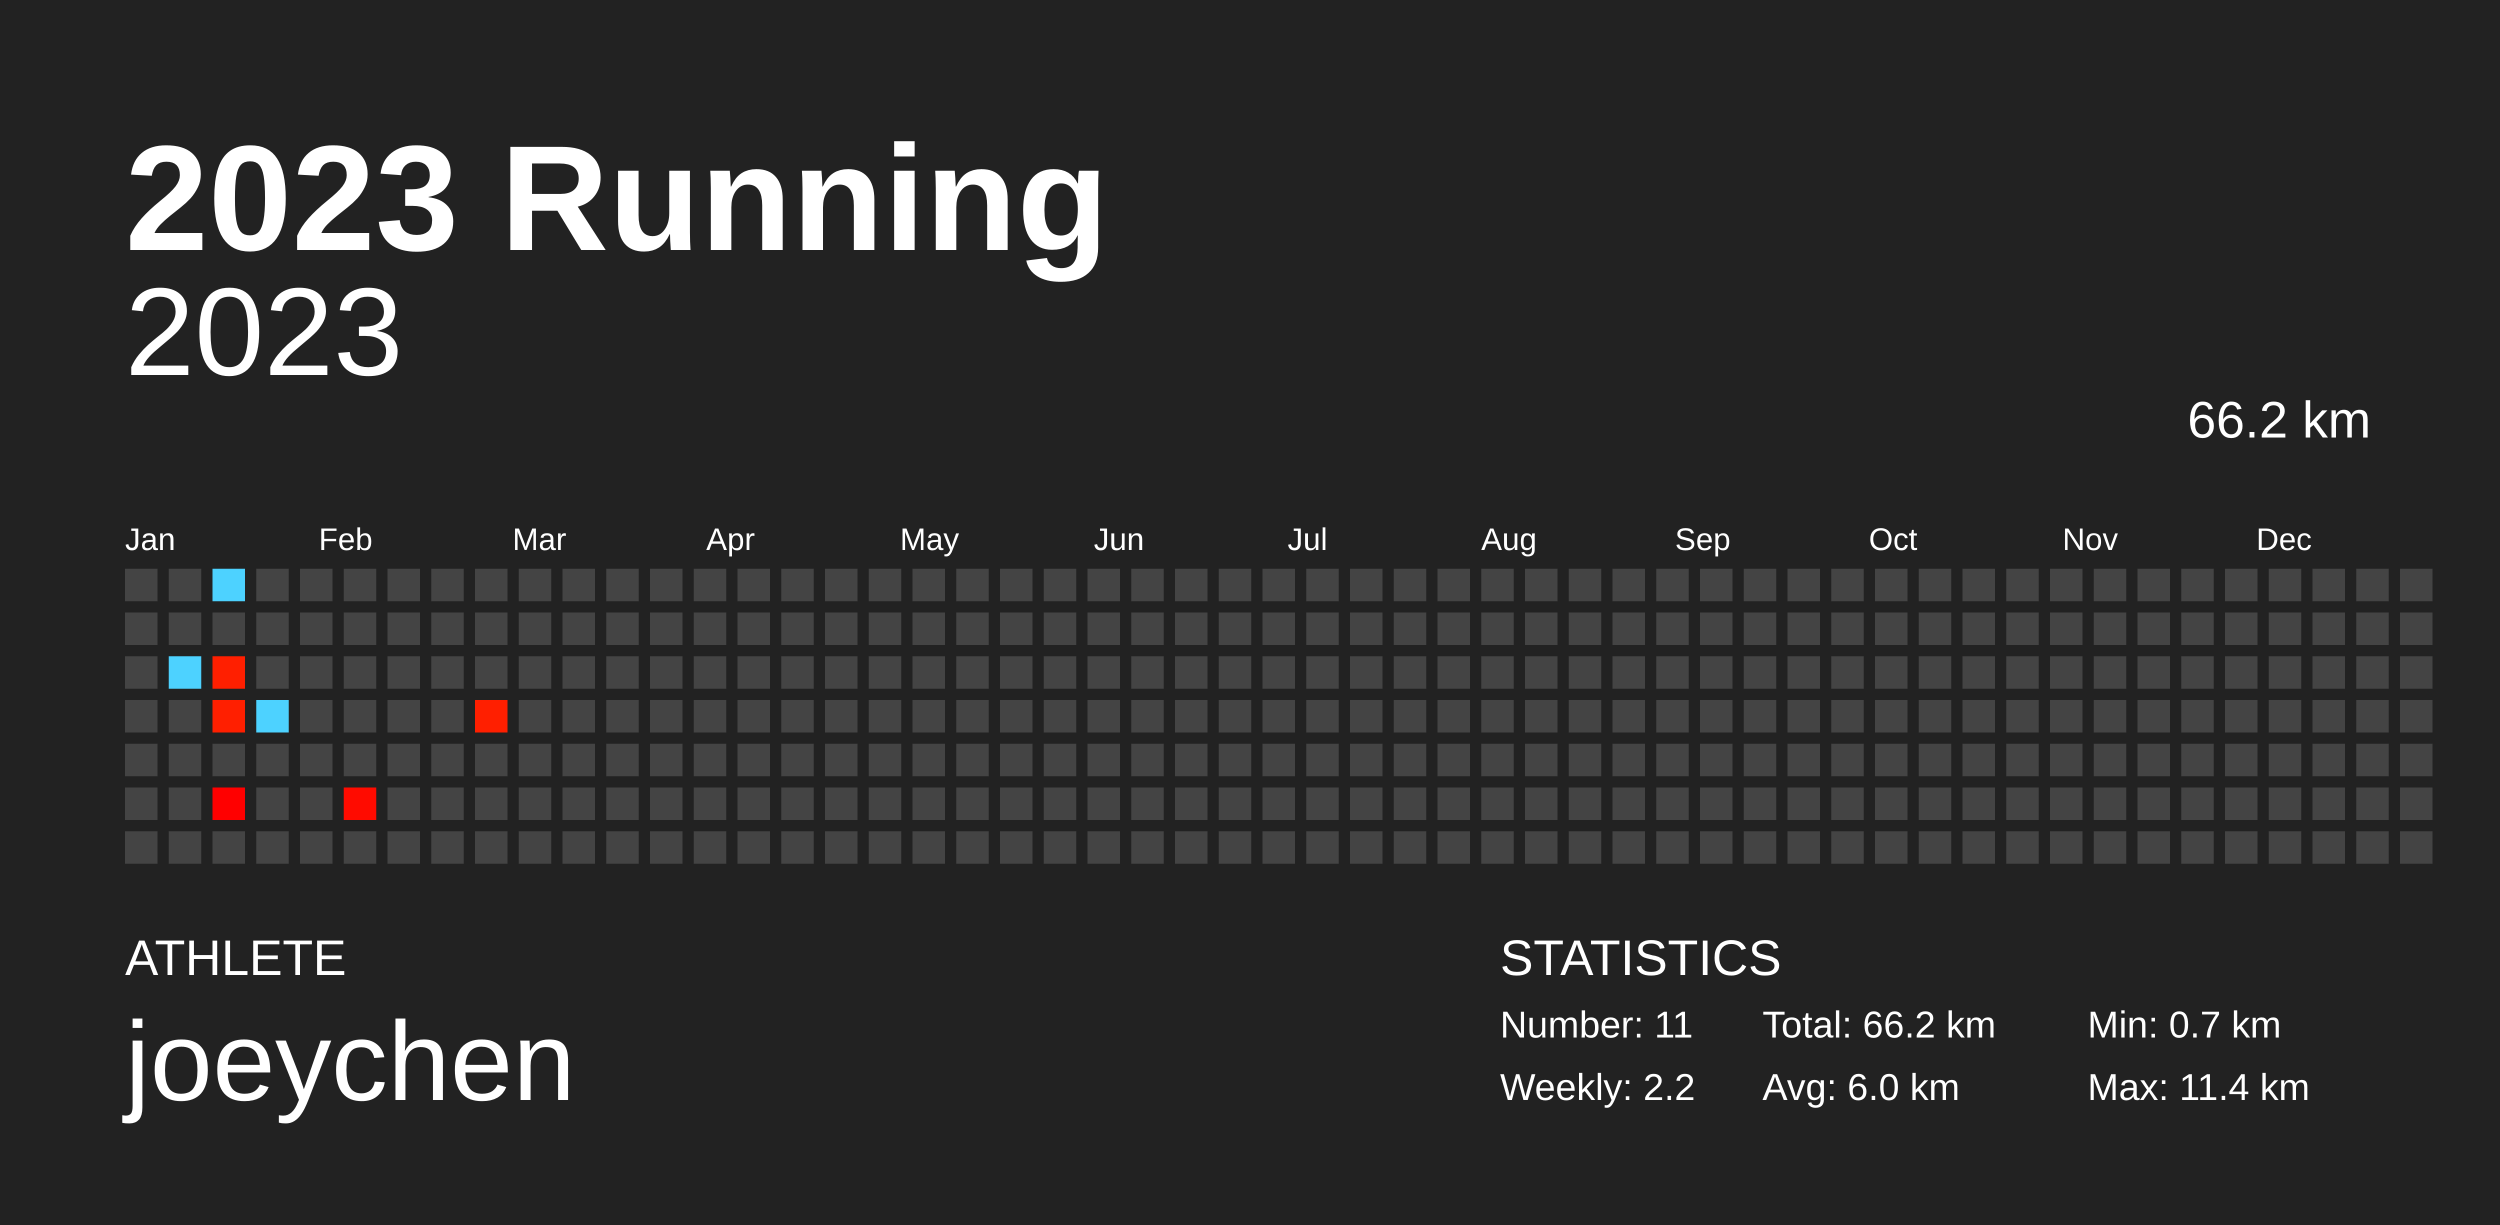
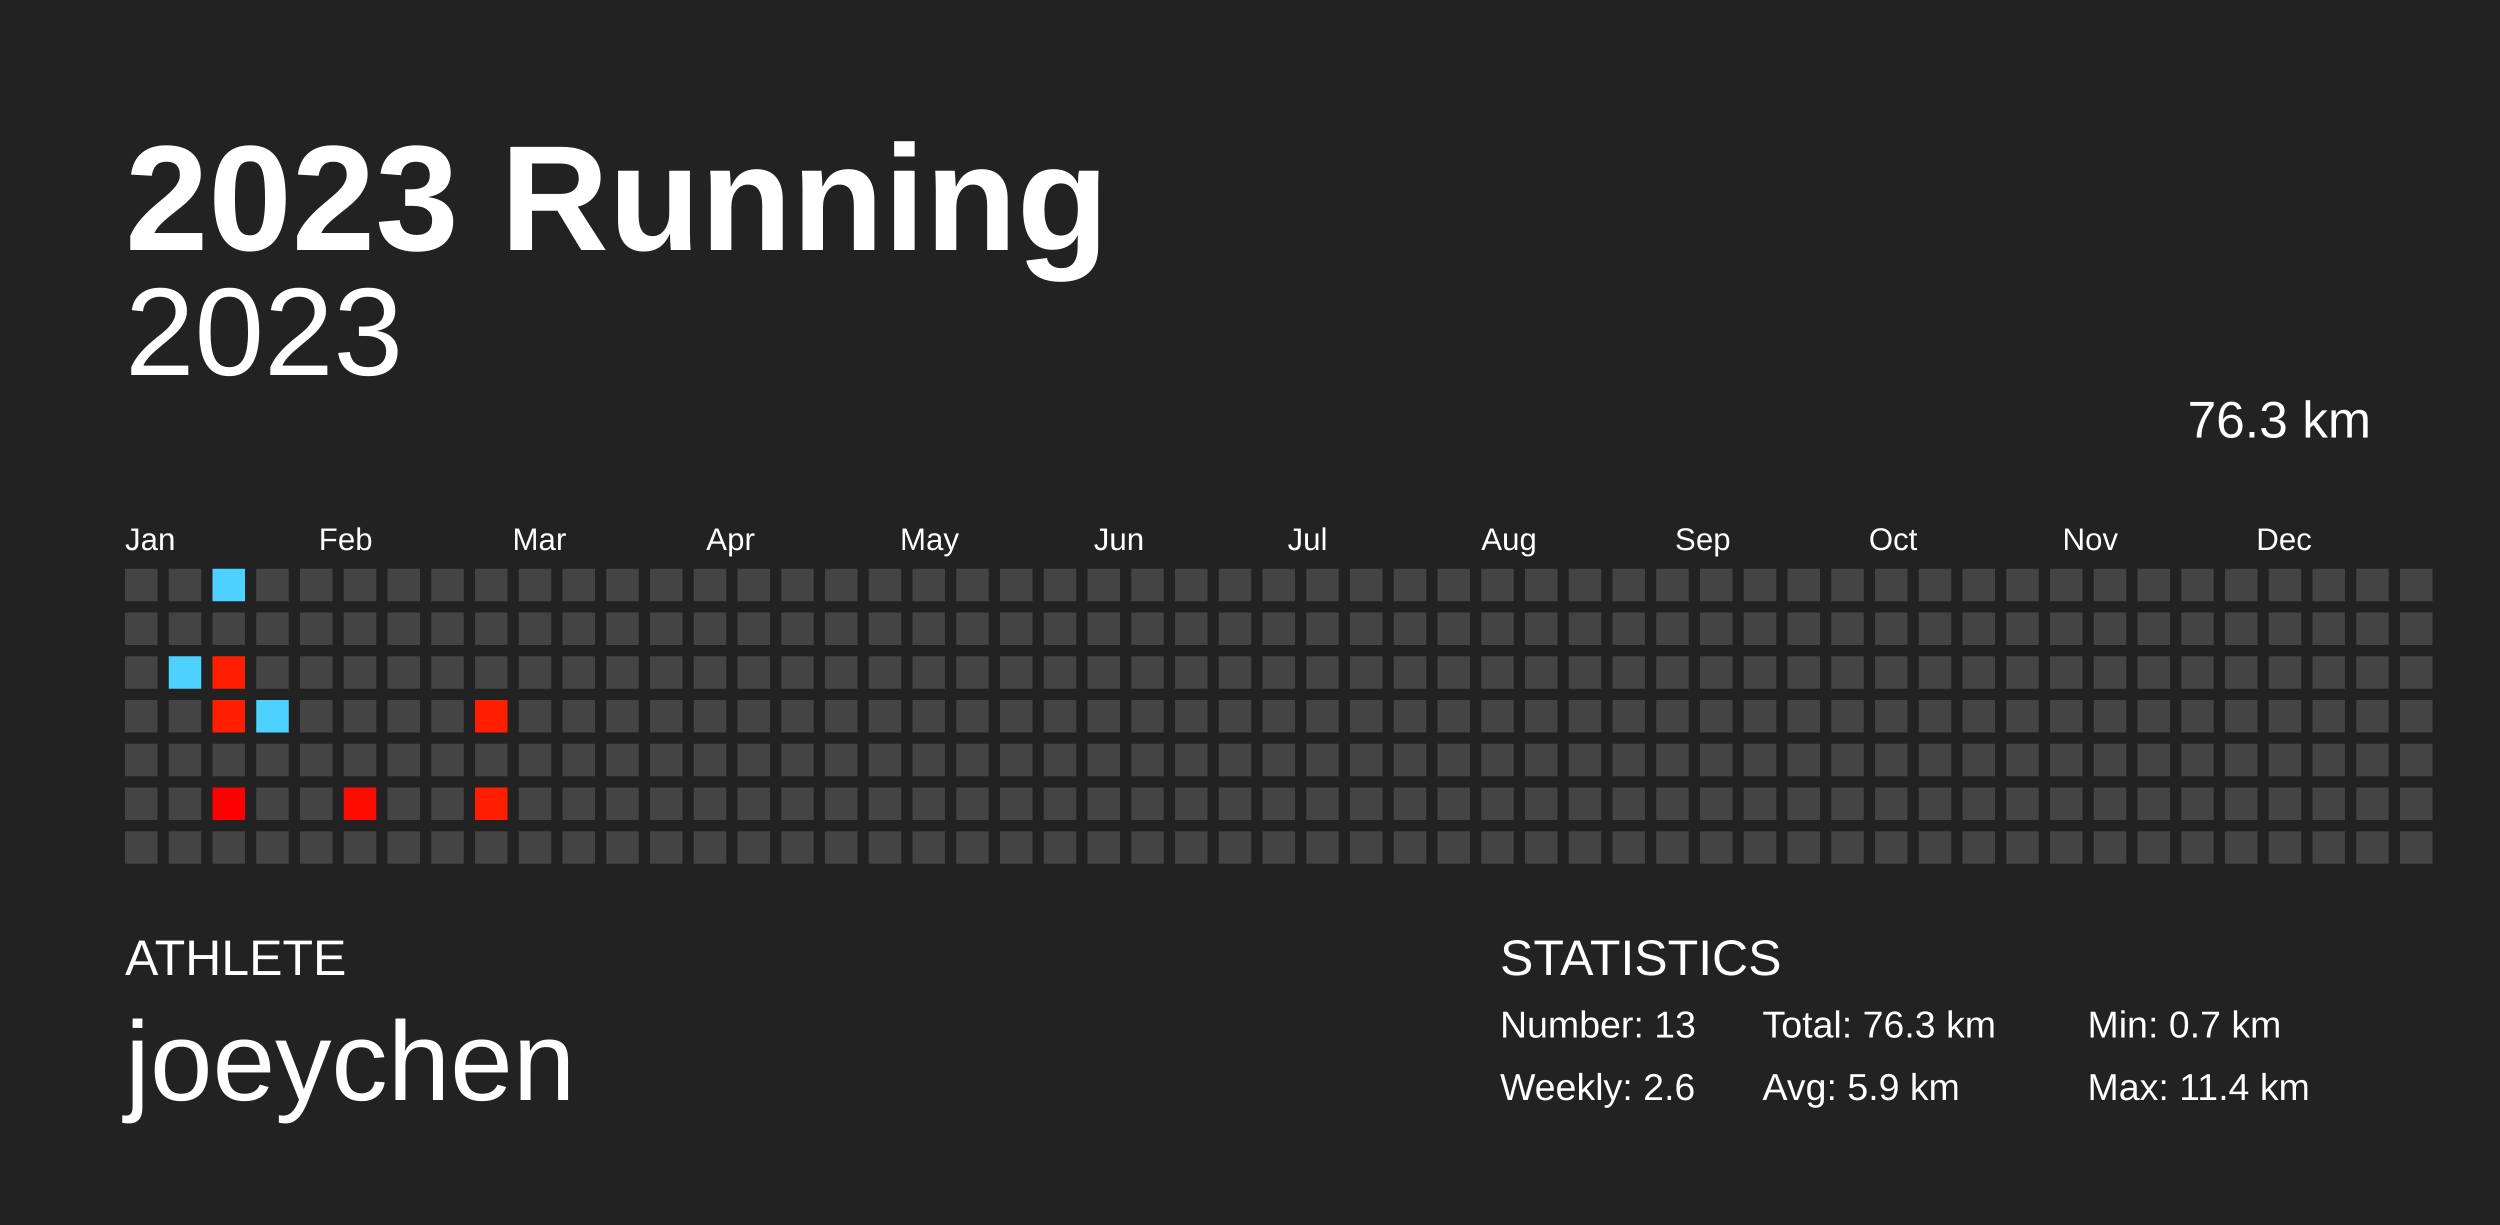
<svg xmlns="http://www.w3.org/2000/svg" baseProfile="full" height="98mm" version="1.1" viewBox="0,0,200,98" width="200mm">
  <defs />
  <rect fill="#222222" height="98" width="200" x="0" y="0" />
  <text fill="#FFFFFF" style="font-size:12px; font-family:Arial; font-weight:bold;" x="10" y="20">2023 Running</text>
  <text fill="#FFFFFF" style="font-size:4px; font-family:Arial" x="10" y="78">ATHLETE</text>
  <text fill="#FFFFFF" style="font-size:9px; font-family:Arial" x="10" y="88">joeychen</text>
  <text fill="#FFFFFF" style="font-size:4px; font-family:Arial" x="120" y="78">STATISTICS</text>
-   <text fill="#FFFFFF" style="font-size:3px; font-family:Arial" x="120" y="83">Number: 11</text>
-   <text fill="#FFFFFF" style="font-size:3px; font-family:Arial" x="120" y="88">Weekly: 2.2</text>
-   <text fill="#FFFFFF" style="font-size:3px; font-family:Arial" x="141" y="83">Total: 66.2 km</text>
-   <text fill="#FFFFFF" style="font-size:3px; font-family:Arial" x="141" y="88">Avg: 6.0 km</text>
+   <text fill="#FFFFFF" style="font-size:3px; font-family:Arial" x="120" y="83">Number: 13</text>
+   <text fill="#FFFFFF" style="font-size:3px; font-family:Arial" x="120" y="88">Weekly: 2.6</text>
+   <text fill="#FFFFFF" style="font-size:3px; font-family:Arial" x="141" y="83">Total: 76.3 km</text>
+   <text fill="#FFFFFF" style="font-size:3px; font-family:Arial" x="141" y="88">Avg: 5.9 km</text>
  <text fill="#FFFFFF" style="font-size:3px; font-family:Arial" x="167" y="83">Min: 0.7 km</text>
  <text fill="#FFFFFF" style="font-size:3px; font-family:Arial" x="167" y="88">Max: 11.4 km</text>
  <text alignment-baseline="hanging" fill="#FFFFFF" style="font-size:10.0px; font-family:Arial;" x="10" y="30">2023</text>
-   <text alignment-baseline="hanging" fill="#FFFFFF" style="font-size:4.125px; font-family:Arial;" x="175" y="35">66.2 km</text>
+   <text alignment-baseline="hanging" fill="#FFFFFF" style="font-size:4.125px; font-family:Arial;" x="175" y="35">76.3 km</text>
  <text fill="#FFFFFF" style="font-size:2.5px; font-family:Arial" x="10.0" y="44">Jan</text>
  <text fill="#FFFFFF" style="font-size:2.5px; font-family:Arial" x="25.5" y="44">Feb</text>
  <text fill="#FFFFFF" style="font-size:2.5px; font-family:Arial" x="41.0" y="44">Mar</text>
  <text fill="#FFFFFF" style="font-size:2.5px; font-family:Arial" x="56.5" y="44">Apr</text>
  <text fill="#FFFFFF" style="font-size:2.5px; font-family:Arial" x="72.0" y="44">May</text>
  <text fill="#FFFFFF" style="font-size:2.5px; font-family:Arial" x="87.5" y="44">Jun</text>
  <text fill="#FFFFFF" style="font-size:2.5px; font-family:Arial" x="103.0" y="44">Jul</text>
  <text fill="#FFFFFF" style="font-size:2.5px; font-family:Arial" x="118.5" y="44">Aug</text>
  <text fill="#FFFFFF" style="font-size:2.5px; font-family:Arial" x="134.0" y="44">Sep</text>
  <text fill="#FFFFFF" style="font-size:2.5px; font-family:Arial" x="149.5" y="44">Oct</text>
  <text fill="#FFFFFF" style="font-size:2.5px; font-family:Arial" x="165.0" y="44">Nov</text>
  <text fill="#FFFFFF" style="font-size:2.5px; font-family:Arial" x="180.5" y="44">Dec</text>
  <rect fill="#444444" height="2.6" width="2.6" x="10.0" y="45.5" />
  <rect fill="#444444" height="2.6" width="2.6" x="10.0" y="49.0" />
  <rect fill="#444444" height="2.6" width="2.6" x="10.0" y="52.5" />
  <rect fill="#444444" height="2.6" width="2.6" x="10.0" y="56.0" />
  <rect fill="#444444" height="2.6" width="2.6" x="10.0" y="59.5" />
  <rect fill="#444444" height="2.6" width="2.6" x="10.0" y="63.0" />
  <rect fill="#444444" height="2.6" width="2.6" x="10.0" y="66.5" />
  <rect fill="#444444" height="2.6" width="2.6" x="13.5" y="45.5" />
  <rect fill="#444444" height="2.6" width="2.6" x="13.5" y="49.0" />
  <rect fill="#4dd2ff" height="2.6" width="2.6" x="13.5" y="52.5" />
  <rect fill="#444444" height="2.6" width="2.6" x="13.5" y="56.0" />
  <rect fill="#444444" height="2.6" width="2.6" x="13.5" y="59.5" />
  <rect fill="#444444" height="2.6" width="2.6" x="13.5" y="63.0" />
  <rect fill="#444444" height="2.6" width="2.6" x="13.5" y="66.5" />
  <rect fill="#4dd2ff" height="2.6" width="2.6" x="17.0" y="45.5" />
  <rect fill="#444444" height="2.6" width="2.6" x="17.0" y="49.0" />
  <rect fill="#ff1f00" height="2.6" width="2.6" x="17.0" y="52.5" />
  <rect fill="#ff1f00" height="2.6" width="2.6" x="17.0" y="56.0" />
  <rect fill="#444444" height="2.6" width="2.6" x="17.0" y="59.5" />
  <rect fill="#ff0000" height="2.6" width="2.6" x="17.0" y="63.0" />
  <rect fill="#444444" height="2.6" width="2.6" x="17.0" y="66.5" />
  <rect fill="#444444" height="2.6" width="2.6" x="20.5" y="45.5" />
  <rect fill="#444444" height="2.6" width="2.6" x="20.5" y="49.0" />
  <rect fill="#444444" height="2.6" width="2.6" x="20.5" y="52.5" />
  <rect fill="#4dd2ff" height="2.6" width="2.6" x="20.5" y="56.0" />
  <rect fill="#444444" height="2.6" width="2.6" x="20.5" y="59.5" />
  <rect fill="#444444" height="2.6" width="2.6" x="20.5" y="63.0" />
  <rect fill="#444444" height="2.6" width="2.6" x="20.5" y="66.5" />
  <rect fill="#444444" height="2.6" width="2.6" x="24.0" y="45.5" />
  <rect fill="#444444" height="2.6" width="2.6" x="24.0" y="49.0" />
  <rect fill="#444444" height="2.6" width="2.6" x="24.0" y="52.5" />
  <rect fill="#444444" height="2.6" width="2.6" x="24.0" y="56.0" />
  <rect fill="#444444" height="2.6" width="2.6" x="24.0" y="59.5" />
  <rect fill="#444444" height="2.6" width="2.6" x="24.0" y="63.0" />
  <rect fill="#444444" height="2.6" width="2.6" x="24.0" y="66.5" />
  <rect fill="#444444" height="2.6" width="2.6" x="27.5" y="45.5" />
  <rect fill="#444444" height="2.6" width="2.6" x="27.5" y="49.0" />
  <rect fill="#444444" height="2.6" width="2.6" x="27.5" y="52.5" />
  <rect fill="#444444" height="2.6" width="2.6" x="27.5" y="56.0" />
  <rect fill="#444444" height="2.6" width="2.6" x="27.5" y="59.5" />
  <rect fill="#ff0b00" height="2.6" width="2.6" x="27.5" y="63.0" />
  <rect fill="#444444" height="2.6" width="2.6" x="27.5" y="66.5" />
  <rect fill="#444444" height="2.6" width="2.6" x="31.0" y="45.5" />
  <rect fill="#444444" height="2.6" width="2.6" x="31.0" y="49.0" />
  <rect fill="#444444" height="2.6" width="2.6" x="31.0" y="52.5" />
  <rect fill="#444444" height="2.6" width="2.6" x="31.0" y="56.0" />
  <rect fill="#444444" height="2.6" width="2.6" x="31.0" y="59.5" />
  <rect fill="#444444" height="2.6" width="2.6" x="31.0" y="63.0" />
  <rect fill="#444444" height="2.6" width="2.6" x="31.0" y="66.5" />
  <rect fill="#444444" height="2.6" width="2.6" x="34.5" y="45.5" />
  <rect fill="#444444" height="2.6" width="2.6" x="34.5" y="49.0" />
  <rect fill="#444444" height="2.6" width="2.6" x="34.5" y="52.5" />
  <rect fill="#444444" height="2.6" width="2.6" x="34.5" y="56.0" />
  <rect fill="#444444" height="2.6" width="2.6" x="34.5" y="59.5" />
  <rect fill="#444444" height="2.6" width="2.6" x="34.5" y="63.0" />
  <rect fill="#444444" height="2.6" width="2.6" x="34.5" y="66.5" />
  <rect fill="#444444" height="2.6" width="2.6" x="38.0" y="45.5" />
  <rect fill="#444444" height="2.6" width="2.6" x="38.0" y="49.0" />
  <rect fill="#444444" height="2.6" width="2.6" x="38.0" y="52.5" />
  <rect fill="#ff1f00" height="2.6" width="2.6" x="38.0" y="56.0" />
  <rect fill="#444444" height="2.6" width="2.6" x="38.0" y="59.5" />
-   <rect fill="#444444" height="2.6" width="2.6" x="38.0" y="63.0" />
+   <rect fill="#ff1f00" height="2.6" width="2.6" x="38.0" y="63.0" />
  <rect fill="#444444" height="2.6" width="2.6" x="38.0" y="66.5" />
  <rect fill="#444444" height="2.6" width="2.6" x="41.5" y="45.5" />
  <rect fill="#444444" height="2.6" width="2.6" x="41.5" y="49.0" />
  <rect fill="#444444" height="2.6" width="2.6" x="41.5" y="52.5" />
  <rect fill="#444444" height="2.6" width="2.6" x="41.5" y="56.0" />
  <rect fill="#444444" height="2.6" width="2.6" x="41.5" y="59.5" />
  <rect fill="#444444" height="2.6" width="2.6" x="41.5" y="63.0" />
  <rect fill="#444444" height="2.6" width="2.6" x="41.5" y="66.5" />
  <rect fill="#444444" height="2.6" width="2.6" x="45.0" y="45.5" />
  <rect fill="#444444" height="2.6" width="2.6" x="45.0" y="49.0" />
  <rect fill="#444444" height="2.6" width="2.6" x="45.0" y="52.5" />
  <rect fill="#444444" height="2.6" width="2.6" x="45.0" y="56.0" />
  <rect fill="#444444" height="2.6" width="2.6" x="45.0" y="59.5" />
  <rect fill="#444444" height="2.6" width="2.6" x="45.0" y="63.0" />
  <rect fill="#444444" height="2.6" width="2.6" x="45.0" y="66.5" />
  <rect fill="#444444" height="2.6" width="2.6" x="48.5" y="45.5" />
  <rect fill="#444444" height="2.6" width="2.6" x="48.5" y="49.0" />
  <rect fill="#444444" height="2.6" width="2.6" x="48.5" y="52.5" />
  <rect fill="#444444" height="2.6" width="2.6" x="48.5" y="56.0" />
  <rect fill="#444444" height="2.6" width="2.6" x="48.5" y="59.5" />
  <rect fill="#444444" height="2.6" width="2.6" x="48.5" y="63.0" />
  <rect fill="#444444" height="2.6" width="2.6" x="48.5" y="66.5" />
  <rect fill="#444444" height="2.6" width="2.6" x="52.0" y="45.5" />
  <rect fill="#444444" height="2.6" width="2.6" x="52.0" y="49.0" />
  <rect fill="#444444" height="2.6" width="2.6" x="52.0" y="52.5" />
  <rect fill="#444444" height="2.6" width="2.6" x="52.0" y="56.0" />
  <rect fill="#444444" height="2.6" width="2.6" x="52.0" y="59.5" />
  <rect fill="#444444" height="2.6" width="2.6" x="52.0" y="63.0" />
  <rect fill="#444444" height="2.6" width="2.6" x="52.0" y="66.5" />
  <rect fill="#444444" height="2.6" width="2.6" x="55.5" y="45.5" />
  <rect fill="#444444" height="2.6" width="2.6" x="55.5" y="49.0" />
  <rect fill="#444444" height="2.6" width="2.6" x="55.5" y="52.5" />
  <rect fill="#444444" height="2.6" width="2.6" x="55.5" y="56.0" />
  <rect fill="#444444" height="2.6" width="2.6" x="55.5" y="59.5" />
  <rect fill="#444444" height="2.6" width="2.6" x="55.5" y="63.0" />
  <rect fill="#444444" height="2.6" width="2.6" x="55.5" y="66.5" />
  <rect fill="#444444" height="2.6" width="2.6" x="59.0" y="45.5" />
  <rect fill="#444444" height="2.6" width="2.6" x="59.0" y="49.0" />
  <rect fill="#444444" height="2.6" width="2.6" x="59.0" y="52.5" />
  <rect fill="#444444" height="2.6" width="2.6" x="59.0" y="56.0" />
  <rect fill="#444444" height="2.6" width="2.6" x="59.0" y="59.5" />
  <rect fill="#444444" height="2.6" width="2.6" x="59.0" y="63.0" />
  <rect fill="#444444" height="2.6" width="2.6" x="59.0" y="66.5" />
  <rect fill="#444444" height="2.6" width="2.6" x="62.5" y="45.5" />
  <rect fill="#444444" height="2.6" width="2.6" x="62.5" y="49.0" />
  <rect fill="#444444" height="2.6" width="2.6" x="62.5" y="52.5" />
  <rect fill="#444444" height="2.6" width="2.6" x="62.5" y="56.0" />
  <rect fill="#444444" height="2.6" width="2.6" x="62.5" y="59.5" />
  <rect fill="#444444" height="2.6" width="2.6" x="62.5" y="63.0" />
  <rect fill="#444444" height="2.6" width="2.6" x="62.5" y="66.5" />
  <rect fill="#444444" height="2.6" width="2.6" x="66.0" y="45.5" />
  <rect fill="#444444" height="2.6" width="2.6" x="66.0" y="49.0" />
  <rect fill="#444444" height="2.6" width="2.6" x="66.0" y="52.5" />
  <rect fill="#444444" height="2.6" width="2.6" x="66.0" y="56.0" />
  <rect fill="#444444" height="2.6" width="2.6" x="66.0" y="59.5" />
  <rect fill="#444444" height="2.6" width="2.6" x="66.0" y="63.0" />
  <rect fill="#444444" height="2.6" width="2.6" x="66.0" y="66.5" />
  <rect fill="#444444" height="2.6" width="2.6" x="69.5" y="45.5" />
  <rect fill="#444444" height="2.6" width="2.6" x="69.5" y="49.0" />
  <rect fill="#444444" height="2.6" width="2.6" x="69.5" y="52.5" />
  <rect fill="#444444" height="2.6" width="2.6" x="69.5" y="56.0" />
  <rect fill="#444444" height="2.6" width="2.6" x="69.5" y="59.5" />
  <rect fill="#444444" height="2.6" width="2.6" x="69.5" y="63.0" />
  <rect fill="#444444" height="2.6" width="2.6" x="69.5" y="66.5" />
  <rect fill="#444444" height="2.6" width="2.6" x="73.0" y="45.5" />
  <rect fill="#444444" height="2.6" width="2.6" x="73.0" y="49.0" />
  <rect fill="#444444" height="2.6" width="2.6" x="73.0" y="52.5" />
  <rect fill="#444444" height="2.6" width="2.6" x="73.0" y="56.0" />
  <rect fill="#444444" height="2.6" width="2.6" x="73.0" y="59.5" />
  <rect fill="#444444" height="2.6" width="2.6" x="73.0" y="63.0" />
  <rect fill="#444444" height="2.6" width="2.6" x="73.0" y="66.5" />
  <rect fill="#444444" height="2.6" width="2.6" x="76.5" y="45.5" />
  <rect fill="#444444" height="2.6" width="2.6" x="76.5" y="49.0" />
  <rect fill="#444444" height="2.6" width="2.6" x="76.5" y="52.5" />
  <rect fill="#444444" height="2.6" width="2.6" x="76.5" y="56.0" />
  <rect fill="#444444" height="2.6" width="2.6" x="76.5" y="59.5" />
  <rect fill="#444444" height="2.6" width="2.6" x="76.5" y="63.0" />
  <rect fill="#444444" height="2.6" width="2.6" x="76.5" y="66.5" />
  <rect fill="#444444" height="2.6" width="2.6" x="80.0" y="45.5" />
  <rect fill="#444444" height="2.6" width="2.6" x="80.0" y="49.0" />
  <rect fill="#444444" height="2.6" width="2.6" x="80.0" y="52.5" />
  <rect fill="#444444" height="2.6" width="2.6" x="80.0" y="56.0" />
  <rect fill="#444444" height="2.6" width="2.6" x="80.0" y="59.5" />
  <rect fill="#444444" height="2.6" width="2.6" x="80.0" y="63.0" />
  <rect fill="#444444" height="2.6" width="2.6" x="80.0" y="66.5" />
  <rect fill="#444444" height="2.6" width="2.6" x="83.5" y="45.5" />
  <rect fill="#444444" height="2.6" width="2.6" x="83.5" y="49.0" />
  <rect fill="#444444" height="2.6" width="2.6" x="83.5" y="52.5" />
  <rect fill="#444444" height="2.6" width="2.6" x="83.5" y="56.0" />
  <rect fill="#444444" height="2.6" width="2.6" x="83.5" y="59.5" />
  <rect fill="#444444" height="2.6" width="2.6" x="83.5" y="63.0" />
  <rect fill="#444444" height="2.6" width="2.6" x="83.5" y="66.5" />
  <rect fill="#444444" height="2.6" width="2.6" x="87.0" y="45.5" />
  <rect fill="#444444" height="2.6" width="2.6" x="87.0" y="49.0" />
  <rect fill="#444444" height="2.6" width="2.6" x="87.0" y="52.5" />
  <rect fill="#444444" height="2.6" width="2.6" x="87.0" y="56.0" />
  <rect fill="#444444" height="2.6" width="2.6" x="87.0" y="59.5" />
  <rect fill="#444444" height="2.6" width="2.6" x="87.0" y="63.0" />
  <rect fill="#444444" height="2.6" width="2.6" x="87.0" y="66.5" />
  <rect fill="#444444" height="2.6" width="2.6" x="90.5" y="45.5" />
  <rect fill="#444444" height="2.6" width="2.6" x="90.5" y="49.0" />
  <rect fill="#444444" height="2.6" width="2.6" x="90.5" y="52.5" />
  <rect fill="#444444" height="2.6" width="2.6" x="90.5" y="56.0" />
  <rect fill="#444444" height="2.6" width="2.6" x="90.5" y="59.5" />
  <rect fill="#444444" height="2.6" width="2.6" x="90.5" y="63.0" />
  <rect fill="#444444" height="2.6" width="2.6" x="90.5" y="66.5" />
  <rect fill="#444444" height="2.6" width="2.6" x="94.0" y="45.5" />
  <rect fill="#444444" height="2.6" width="2.6" x="94.0" y="49.0" />
  <rect fill="#444444" height="2.6" width="2.6" x="94.0" y="52.5" />
  <rect fill="#444444" height="2.6" width="2.6" x="94.0" y="56.0" />
  <rect fill="#444444" height="2.6" width="2.6" x="94.0" y="59.5" />
  <rect fill="#444444" height="2.6" width="2.6" x="94.0" y="63.0" />
  <rect fill="#444444" height="2.6" width="2.6" x="94.0" y="66.5" />
  <rect fill="#444444" height="2.6" width="2.6" x="97.5" y="45.5" />
  <rect fill="#444444" height="2.6" width="2.6" x="97.5" y="49.0" />
  <rect fill="#444444" height="2.6" width="2.6" x="97.5" y="52.5" />
  <rect fill="#444444" height="2.6" width="2.6" x="97.5" y="56.0" />
  <rect fill="#444444" height="2.6" width="2.6" x="97.5" y="59.5" />
  <rect fill="#444444" height="2.6" width="2.6" x="97.5" y="63.0" />
  <rect fill="#444444" height="2.6" width="2.6" x="97.5" y="66.5" />
  <rect fill="#444444" height="2.6" width="2.6" x="101.0" y="45.5" />
  <rect fill="#444444" height="2.6" width="2.6" x="101.0" y="49.0" />
  <rect fill="#444444" height="2.6" width="2.6" x="101.0" y="52.5" />
  <rect fill="#444444" height="2.6" width="2.6" x="101.0" y="56.0" />
  <rect fill="#444444" height="2.6" width="2.6" x="101.0" y="59.5" />
  <rect fill="#444444" height="2.6" width="2.6" x="101.0" y="63.0" />
  <rect fill="#444444" height="2.6" width="2.6" x="101.0" y="66.5" />
  <rect fill="#444444" height="2.6" width="2.6" x="104.5" y="45.5" />
  <rect fill="#444444" height="2.6" width="2.6" x="104.5" y="49.0" />
  <rect fill="#444444" height="2.6" width="2.6" x="104.5" y="52.5" />
  <rect fill="#444444" height="2.6" width="2.6" x="104.5" y="56.0" />
  <rect fill="#444444" height="2.6" width="2.6" x="104.5" y="59.5" />
  <rect fill="#444444" height="2.6" width="2.6" x="104.5" y="63.0" />
  <rect fill="#444444" height="2.6" width="2.6" x="104.5" y="66.5" />
  <rect fill="#444444" height="2.6" width="2.6" x="108.0" y="45.5" />
  <rect fill="#444444" height="2.6" width="2.6" x="108.0" y="49.0" />
  <rect fill="#444444" height="2.6" width="2.6" x="108.0" y="52.5" />
  <rect fill="#444444" height="2.6" width="2.6" x="108.0" y="56.0" />
  <rect fill="#444444" height="2.6" width="2.6" x="108.0" y="59.5" />
  <rect fill="#444444" height="2.6" width="2.6" x="108.0" y="63.0" />
  <rect fill="#444444" height="2.6" width="2.6" x="108.0" y="66.5" />
  <rect fill="#444444" height="2.6" width="2.6" x="111.5" y="45.5" />
  <rect fill="#444444" height="2.6" width="2.6" x="111.5" y="49.0" />
  <rect fill="#444444" height="2.6" width="2.6" x="111.5" y="52.5" />
  <rect fill="#444444" height="2.6" width="2.6" x="111.5" y="56.0" />
  <rect fill="#444444" height="2.6" width="2.6" x="111.5" y="59.5" />
  <rect fill="#444444" height="2.6" width="2.6" x="111.5" y="63.0" />
  <rect fill="#444444" height="2.6" width="2.6" x="111.5" y="66.5" />
  <rect fill="#444444" height="2.6" width="2.6" x="115.0" y="45.5" />
  <rect fill="#444444" height="2.6" width="2.6" x="115.0" y="49.0" />
  <rect fill="#444444" height="2.6" width="2.6" x="115.0" y="52.5" />
  <rect fill="#444444" height="2.6" width="2.6" x="115.0" y="56.0" />
  <rect fill="#444444" height="2.6" width="2.6" x="115.0" y="59.5" />
  <rect fill="#444444" height="2.6" width="2.6" x="115.0" y="63.0" />
  <rect fill="#444444" height="2.6" width="2.6" x="115.0" y="66.5" />
  <rect fill="#444444" height="2.6" width="2.6" x="118.5" y="45.5" />
  <rect fill="#444444" height="2.6" width="2.6" x="118.5" y="49.0" />
  <rect fill="#444444" height="2.6" width="2.6" x="118.5" y="52.5" />
  <rect fill="#444444" height="2.6" width="2.6" x="118.5" y="56.0" />
  <rect fill="#444444" height="2.6" width="2.6" x="118.5" y="59.5" />
  <rect fill="#444444" height="2.6" width="2.6" x="118.5" y="63.0" />
  <rect fill="#444444" height="2.6" width="2.6" x="118.5" y="66.5" />
  <rect fill="#444444" height="2.6" width="2.6" x="122.0" y="45.5" />
  <rect fill="#444444" height="2.6" width="2.6" x="122.0" y="49.0" />
  <rect fill="#444444" height="2.6" width="2.6" x="122.0" y="52.5" />
  <rect fill="#444444" height="2.6" width="2.6" x="122.0" y="56.0" />
  <rect fill="#444444" height="2.6" width="2.6" x="122.0" y="59.5" />
  <rect fill="#444444" height="2.6" width="2.6" x="122.0" y="63.0" />
  <rect fill="#444444" height="2.6" width="2.6" x="122.0" y="66.5" />
  <rect fill="#444444" height="2.6" width="2.6" x="125.5" y="45.5" />
  <rect fill="#444444" height="2.6" width="2.6" x="125.5" y="49.0" />
  <rect fill="#444444" height="2.6" width="2.6" x="125.5" y="52.5" />
  <rect fill="#444444" height="2.6" width="2.6" x="125.5" y="56.0" />
  <rect fill="#444444" height="2.6" width="2.6" x="125.5" y="59.5" />
  <rect fill="#444444" height="2.6" width="2.6" x="125.5" y="63.0" />
  <rect fill="#444444" height="2.6" width="2.6" x="125.5" y="66.5" />
  <rect fill="#444444" height="2.6" width="2.6" x="129.0" y="45.5" />
  <rect fill="#444444" height="2.6" width="2.6" x="129.0" y="49.0" />
  <rect fill="#444444" height="2.6" width="2.6" x="129.0" y="52.5" />
  <rect fill="#444444" height="2.6" width="2.6" x="129.0" y="56.0" />
  <rect fill="#444444" height="2.6" width="2.6" x="129.0" y="59.5" />
  <rect fill="#444444" height="2.6" width="2.6" x="129.0" y="63.0" />
  <rect fill="#444444" height="2.6" width="2.6" x="129.0" y="66.5" />
  <rect fill="#444444" height="2.6" width="2.6" x="132.5" y="45.5" />
  <rect fill="#444444" height="2.6" width="2.6" x="132.5" y="49.0" />
  <rect fill="#444444" height="2.6" width="2.6" x="132.5" y="52.5" />
  <rect fill="#444444" height="2.6" width="2.6" x="132.5" y="56.0" />
  <rect fill="#444444" height="2.6" width="2.6" x="132.5" y="59.5" />
  <rect fill="#444444" height="2.6" width="2.6" x="132.5" y="63.0" />
  <rect fill="#444444" height="2.6" width="2.6" x="132.5" y="66.5" />
  <rect fill="#444444" height="2.6" width="2.6" x="136.0" y="45.5" />
  <rect fill="#444444" height="2.6" width="2.6" x="136.0" y="49.0" />
  <rect fill="#444444" height="2.6" width="2.6" x="136.0" y="52.5" />
  <rect fill="#444444" height="2.6" width="2.6" x="136.0" y="56.0" />
  <rect fill="#444444" height="2.6" width="2.6" x="136.0" y="59.5" />
  <rect fill="#444444" height="2.6" width="2.6" x="136.0" y="63.0" />
  <rect fill="#444444" height="2.6" width="2.6" x="136.0" y="66.5" />
  <rect fill="#444444" height="2.6" width="2.6" x="139.5" y="45.5" />
  <rect fill="#444444" height="2.6" width="2.6" x="139.5" y="49.0" />
  <rect fill="#444444" height="2.6" width="2.6" x="139.5" y="52.5" />
  <rect fill="#444444" height="2.6" width="2.6" x="139.5" y="56.0" />
  <rect fill="#444444" height="2.6" width="2.6" x="139.5" y="59.5" />
  <rect fill="#444444" height="2.6" width="2.6" x="139.5" y="63.0" />
  <rect fill="#444444" height="2.6" width="2.6" x="139.5" y="66.5" />
  <rect fill="#444444" height="2.6" width="2.6" x="143.0" y="45.5" />
  <rect fill="#444444" height="2.6" width="2.6" x="143.0" y="49.0" />
  <rect fill="#444444" height="2.6" width="2.6" x="143.0" y="52.5" />
  <rect fill="#444444" height="2.6" width="2.6" x="143.0" y="56.0" />
  <rect fill="#444444" height="2.6" width="2.6" x="143.0" y="59.5" />
  <rect fill="#444444" height="2.6" width="2.6" x="143.0" y="63.0" />
  <rect fill="#444444" height="2.6" width="2.6" x="143.0" y="66.5" />
  <rect fill="#444444" height="2.6" width="2.6" x="146.5" y="45.5" />
  <rect fill="#444444" height="2.6" width="2.6" x="146.5" y="49.0" />
  <rect fill="#444444" height="2.6" width="2.6" x="146.5" y="52.5" />
  <rect fill="#444444" height="2.6" width="2.6" x="146.5" y="56.0" />
  <rect fill="#444444" height="2.6" width="2.6" x="146.5" y="59.5" />
  <rect fill="#444444" height="2.6" width="2.6" x="146.5" y="63.0" />
  <rect fill="#444444" height="2.6" width="2.6" x="146.5" y="66.5" />
  <rect fill="#444444" height="2.6" width="2.6" x="150.0" y="45.5" />
  <rect fill="#444444" height="2.6" width="2.6" x="150.0" y="49.0" />
  <rect fill="#444444" height="2.6" width="2.6" x="150.0" y="52.5" />
  <rect fill="#444444" height="2.6" width="2.6" x="150.0" y="56.0" />
  <rect fill="#444444" height="2.6" width="2.6" x="150.0" y="59.5" />
  <rect fill="#444444" height="2.6" width="2.6" x="150.0" y="63.0" />
  <rect fill="#444444" height="2.6" width="2.6" x="150.0" y="66.5" />
  <rect fill="#444444" height="2.6" width="2.6" x="153.5" y="45.5" />
  <rect fill="#444444" height="2.6" width="2.6" x="153.5" y="49.0" />
  <rect fill="#444444" height="2.6" width="2.6" x="153.5" y="52.5" />
  <rect fill="#444444" height="2.6" width="2.6" x="153.5" y="56.0" />
  <rect fill="#444444" height="2.6" width="2.6" x="153.5" y="59.5" />
  <rect fill="#444444" height="2.6" width="2.6" x="153.5" y="63.0" />
  <rect fill="#444444" height="2.6" width="2.6" x="153.5" y="66.5" />
  <rect fill="#444444" height="2.6" width="2.6" x="157.0" y="45.5" />
  <rect fill="#444444" height="2.6" width="2.6" x="157.0" y="49.0" />
  <rect fill="#444444" height="2.6" width="2.6" x="157.0" y="52.5" />
  <rect fill="#444444" height="2.6" width="2.6" x="157.0" y="56.0" />
  <rect fill="#444444" height="2.6" width="2.6" x="157.0" y="59.5" />
  <rect fill="#444444" height="2.6" width="2.6" x="157.0" y="63.0" />
  <rect fill="#444444" height="2.6" width="2.6" x="157.0" y="66.5" />
  <rect fill="#444444" height="2.6" width="2.6" x="160.5" y="45.5" />
  <rect fill="#444444" height="2.6" width="2.6" x="160.5" y="49.0" />
  <rect fill="#444444" height="2.6" width="2.6" x="160.5" y="52.5" />
  <rect fill="#444444" height="2.6" width="2.6" x="160.5" y="56.0" />
  <rect fill="#444444" height="2.6" width="2.6" x="160.5" y="59.5" />
  <rect fill="#444444" height="2.6" width="2.6" x="160.5" y="63.0" />
  <rect fill="#444444" height="2.6" width="2.6" x="160.5" y="66.5" />
  <rect fill="#444444" height="2.6" width="2.6" x="164.0" y="45.5" />
  <rect fill="#444444" height="2.6" width="2.6" x="164.0" y="49.0" />
  <rect fill="#444444" height="2.6" width="2.6" x="164.0" y="52.5" />
  <rect fill="#444444" height="2.6" width="2.6" x="164.0" y="56.0" />
  <rect fill="#444444" height="2.6" width="2.6" x="164.0" y="59.5" />
  <rect fill="#444444" height="2.6" width="2.6" x="164.0" y="63.0" />
  <rect fill="#444444" height="2.6" width="2.6" x="164.0" y="66.5" />
  <rect fill="#444444" height="2.6" width="2.6" x="167.5" y="45.5" />
  <rect fill="#444444" height="2.6" width="2.6" x="167.5" y="49.0" />
  <rect fill="#444444" height="2.6" width="2.6" x="167.5" y="52.5" />
  <rect fill="#444444" height="2.6" width="2.6" x="167.5" y="56.0" />
  <rect fill="#444444" height="2.6" width="2.6" x="167.5" y="59.5" />
  <rect fill="#444444" height="2.6" width="2.6" x="167.5" y="63.0" />
  <rect fill="#444444" height="2.6" width="2.6" x="167.5" y="66.5" />
  <rect fill="#444444" height="2.6" width="2.6" x="171.0" y="45.5" />
  <rect fill="#444444" height="2.6" width="2.6" x="171.0" y="49.0" />
  <rect fill="#444444" height="2.6" width="2.6" x="171.0" y="52.5" />
  <rect fill="#444444" height="2.6" width="2.6" x="171.0" y="56.0" />
  <rect fill="#444444" height="2.6" width="2.6" x="171.0" y="59.5" />
  <rect fill="#444444" height="2.6" width="2.6" x="171.0" y="63.0" />
  <rect fill="#444444" height="2.6" width="2.6" x="171.0" y="66.5" />
  <rect fill="#444444" height="2.6" width="2.6" x="174.5" y="45.5" />
  <rect fill="#444444" height="2.6" width="2.6" x="174.5" y="49.0" />
  <rect fill="#444444" height="2.6" width="2.6" x="174.5" y="52.5" />
  <rect fill="#444444" height="2.6" width="2.6" x="174.5" y="56.0" />
  <rect fill="#444444" height="2.6" width="2.6" x="174.5" y="59.5" />
  <rect fill="#444444" height="2.6" width="2.6" x="174.5" y="63.0" />
  <rect fill="#444444" height="2.6" width="2.6" x="174.5" y="66.5" />
  <rect fill="#444444" height="2.6" width="2.6" x="178.0" y="45.5" />
  <rect fill="#444444" height="2.6" width="2.6" x="178.0" y="49.0" />
  <rect fill="#444444" height="2.6" width="2.6" x="178.0" y="52.5" />
  <rect fill="#444444" height="2.6" width="2.6" x="178.0" y="56.0" />
  <rect fill="#444444" height="2.6" width="2.6" x="178.0" y="59.5" />
  <rect fill="#444444" height="2.6" width="2.6" x="178.0" y="63.0" />
  <rect fill="#444444" height="2.6" width="2.6" x="178.0" y="66.5" />
  <rect fill="#444444" height="2.6" width="2.6" x="181.5" y="45.5" />
  <rect fill="#444444" height="2.6" width="2.6" x="181.5" y="49.0" />
  <rect fill="#444444" height="2.6" width="2.6" x="181.5" y="52.5" />
  <rect fill="#444444" height="2.6" width="2.6" x="181.5" y="56.0" />
  <rect fill="#444444" height="2.6" width="2.6" x="181.5" y="59.5" />
  <rect fill="#444444" height="2.6" width="2.6" x="181.5" y="63.0" />
  <rect fill="#444444" height="2.6" width="2.6" x="181.5" y="66.5" />
  <rect fill="#444444" height="2.6" width="2.6" x="185.0" y="45.5" />
  <rect fill="#444444" height="2.6" width="2.6" x="185.0" y="49.0" />
  <rect fill="#444444" height="2.6" width="2.6" x="185.0" y="52.5" />
  <rect fill="#444444" height="2.6" width="2.6" x="185.0" y="56.0" />
  <rect fill="#444444" height="2.6" width="2.6" x="185.0" y="59.5" />
  <rect fill="#444444" height="2.6" width="2.6" x="185.0" y="63.0" />
  <rect fill="#444444" height="2.6" width="2.6" x="185.0" y="66.5" />
  <rect fill="#444444" height="2.6" width="2.6" x="188.5" y="45.5" />
  <rect fill="#444444" height="2.6" width="2.6" x="188.5" y="49.0" />
  <rect fill="#444444" height="2.6" width="2.6" x="188.5" y="52.5" />
  <rect fill="#444444" height="2.6" width="2.6" x="188.5" y="56.0" />
  <rect fill="#444444" height="2.6" width="2.6" x="188.5" y="59.5" />
  <rect fill="#444444" height="2.6" width="2.6" x="188.5" y="63.0" />
  <rect fill="#444444" height="2.6" width="2.6" x="188.5" y="66.5" />
  <rect fill="#444444" height="2.6" width="2.6" x="192.0" y="45.5" />
  <rect fill="#444444" height="2.6" width="2.6" x="192.0" y="49.0" />
  <rect fill="#444444" height="2.6" width="2.6" x="192.0" y="52.5" />
  <rect fill="#444444" height="2.6" width="2.6" x="192.0" y="56.0" />
  <rect fill="#444444" height="2.6" width="2.6" x="192.0" y="59.5" />
  <rect fill="#444444" height="2.6" width="2.6" x="192.0" y="63.0" />
  <rect fill="#444444" height="2.6" width="2.6" x="192.0" y="66.5" />
</svg>
